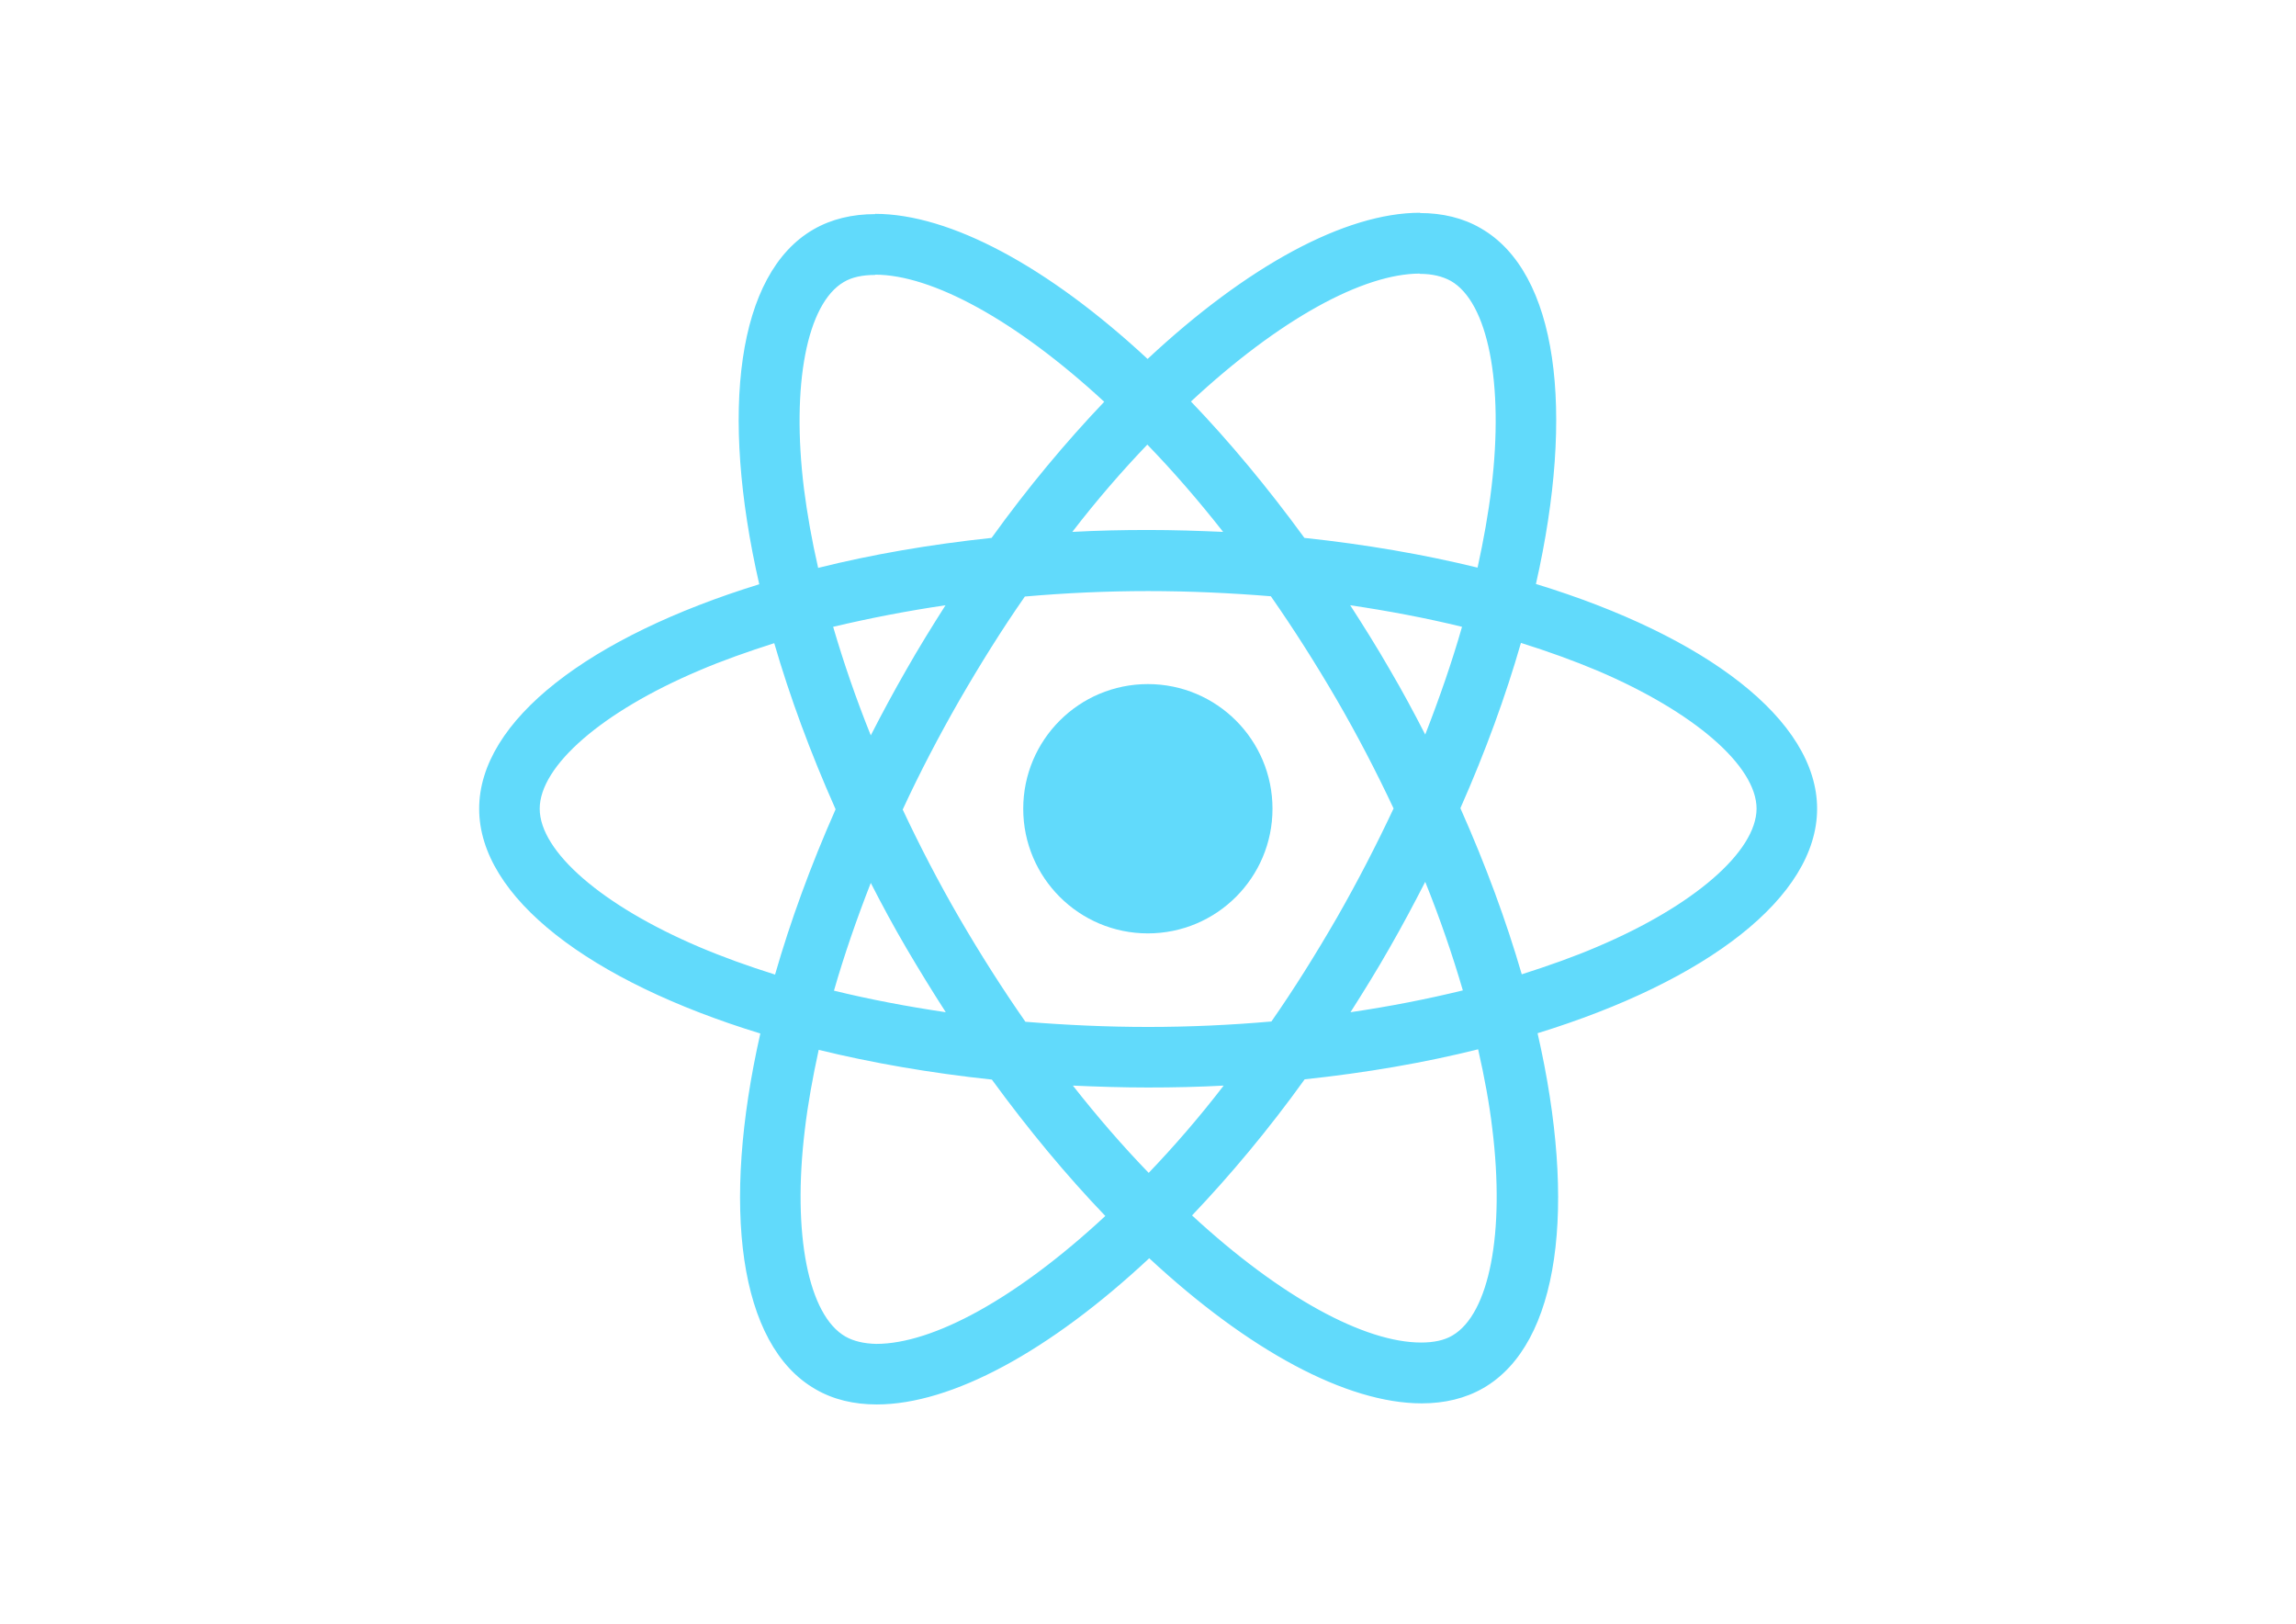
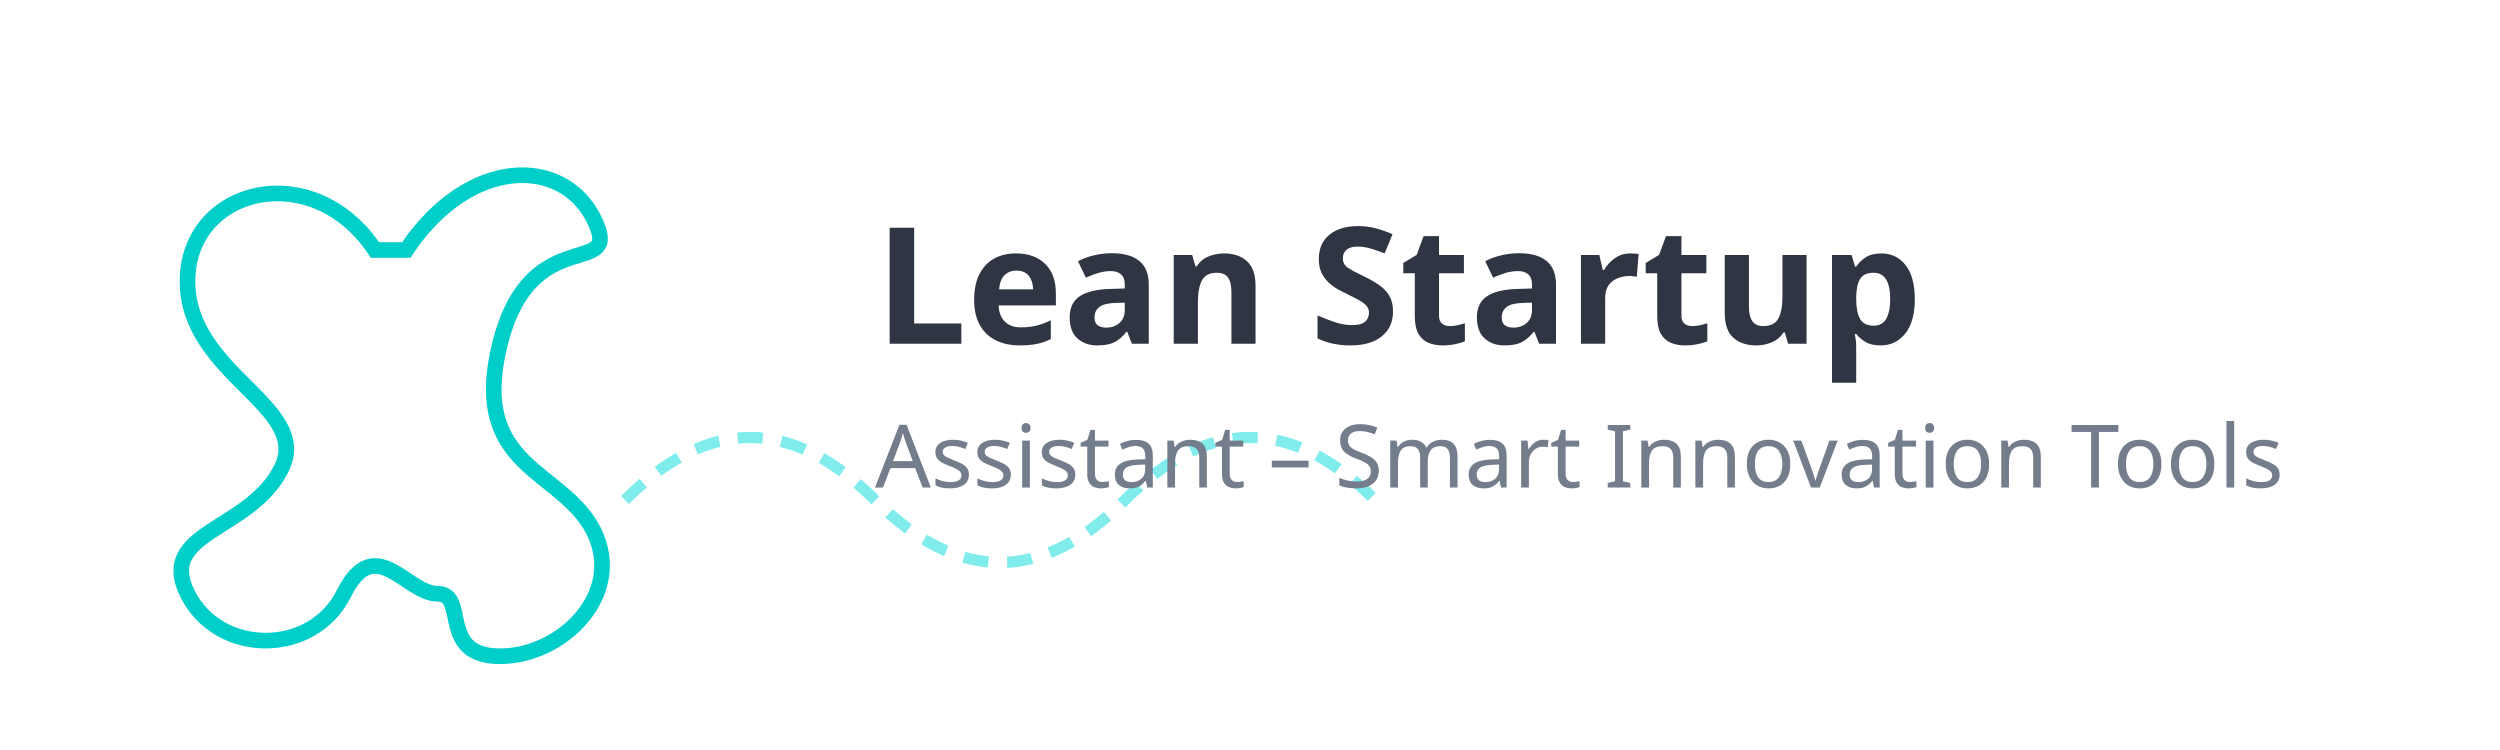
- <svg xmlns="http://www.w3.org/2000/svg" viewBox="0 0 841.9 595.3">
-   <g fill="#61DAFB">
-     <path d="M666.3 296.5c0-32.5-40.7-63.3-103.1-82.4 14.4-63.6 8-114.2-20.2-130.4-6.5-3.8-14.1-5.6-22.4-5.6v22.3c4.6 0 8.3.9 11.4 2.6 13.6 7.8 19.5 37.5 14.9 75.7-1.1 9.4-2.9 19.3-5.1 29.4-19.6-4.8-41-8.5-63.5-10.9-13.5-18.5-27.5-35.3-41.6-50 32.6-30.3 63.2-46.9 84-46.9V78c-27.5 0-63.5 19.6-99.9 53.6-36.4-33.8-72.4-53.2-99.9-53.2v22.3c20.7 0 51.4 16.5 84 46.6-14 14.7-28 31.4-41.3 49.9-22.6 2.4-44 6.1-63.6 11-2.3-10-4-19.7-5.2-29-4.7-38.2 1.1-67.9 14.6-75.8 3-1.8 6.9-2.6 11.5-2.6V78.5c-8.4 0-16 1.8-22.6 5.6-28.1 16.2-34.4 66.7-19.9 130.1-62.2 19.2-102.7 49.9-102.7 82.3 0 32.5 40.7 63.3 103.1 82.4-14.4 63.6-8 114.2 20.2 130.4 6.5 3.8 14.1 5.6 22.5 5.6 27.5 0 63.5-19.6 99.9-53.6 36.4 33.8 72.4 53.2 99.9 53.2 8.4 0 16-1.8 22.6-5.6 28.1-16.2 34.4-66.7 19.9-130.1 62-19.1 102.5-49.9 102.5-82.3zm-130.2-66.7c-3.7 12.9-8.3 26.2-13.5 39.5-4.1-8-8.4-16-13.1-24-4.6-8-9.5-15.8-14.4-23.4 14.2 2.1 27.9 4.7 41 7.9zm-45.8 106.5c-7.8 13.5-15.8 26.3-24.1 38.2-14.9 1.3-30 2-45.2 2-15.1 0-30.2-.7-45-1.9-8.3-11.9-16.4-24.6-24.2-38-7.6-13.1-14.5-26.4-20.8-39.8 6.2-13.4 13.2-26.8 20.7-39.9 7.8-13.5 15.8-26.3 24.1-38.2 14.9-1.3 30-2 45.2-2 15.1 0 30.2.7 45 1.9 8.3 11.9 16.4 24.6 24.2 38 7.6 13.1 14.5 26.4 20.8 39.8-6.3 13.4-13.2 26.8-20.7 39.9zm32.3-13c5.4 13.4 10 26.8 13.8 39.8-13.1 3.2-26.9 5.9-41.2 8 4.9-7.7 9.8-15.6 14.4-23.7 4.6-8 8.9-16.1 13-24.1zM421.2 430c-9.3-9.6-18.6-20.3-27.8-32 9 .4 18.2.7 27.5.7 9.4 0 18.7-.2 27.8-.7-9 11.7-18.3 22.4-27.5 32zm-74.4-58.9c-14.2-2.1-27.9-4.7-41-7.9 3.7-12.9 8.3-26.2 13.5-39.5 4.1 8 8.4 16 13.1 24 4.7 8 9.5 15.8 14.4 23.4zM420.7 163c9.3 9.6 18.6 20.3 27.8 32-9-.4-18.2-.7-27.5-.7-9.4 0-18.7.2-27.8.7 9-11.7 18.3-22.4 27.5-32zm-74 58.9c-4.9 7.7-9.8 15.6-14.4 23.7-4.6 8-8.9 16-13 24-5.4-13.4-10-26.8-13.8-39.8 13.1-3.1 26.9-5.8 41.2-7.9zm-90.5 125.2c-35.4-15.1-58.3-34.9-58.3-50.6 0-15.7 22.9-35.6 58.3-50.6 8.6-3.7 18-7 27.7-10.1 5.7 19.6 13.2 40 22.5 60.9-9.2 20.8-16.6 41.1-22.2 60.6-9.9-3.1-19.3-6.5-28-10.2zM310 490c-13.6-7.8-19.5-37.5-14.9-75.7 1.1-9.4 2.9-19.3 5.1-29.4 19.6 4.8 41 8.5 63.5 10.9 13.5 18.5 27.5 35.3 41.6 50-32.6 30.3-63.2 46.9-84 46.9-4.5-.1-8.3-1-11.3-2.7zm237.2-76.2c4.7 38.2-1.1 67.9-14.6 75.8-3 1.8-6.9 2.6-11.5 2.6-20.7 0-51.4-16.5-84-46.6 14-14.7 28-31.4 41.3-49.9 22.6-2.4 44-6.1 63.6-11 2.3 10.1 4.1 19.8 5.2 29.1zm38.5-66.7c-8.6 3.7-18 7-27.7 10.1-5.7-19.6-13.2-40-22.5-60.9 9.2-20.8 16.6-41.1 22.2-60.6 9.9 3.1 19.3 6.5 28.1 10.2 35.4 15.1 58.3 34.9 58.3 50.6-.1 15.7-23 35.6-58.4 50.6zM320.8 78.4z" />
-     <circle cx="420.9" cy="296.5" r="45.7" />
-     <path d="M520.5 78.1z" />
-   </g>
+ <svg xmlns="http://www.w3.org/2000/svg" width="400" height="120" viewBox="0 0 400 120">
+   <style>
+     .title { font: 700 26px 'Segoe UI', sans-serif; fill: #2f3542; }
+     .subtitle { font: 500 14px 'Segoe UI', sans-serif; fill: #747d8c; }
+     .brain { fill: none; stroke: #00cec9; stroke-width: 2.5; }
+     .signal { fill: none; stroke: #81ecec; stroke-width: 1.8; stroke-dasharray: 4 3; }
+   </style>
+   <path class="brain" d="M60,40c-10,-15 -30,-10 -30,5s20,20 15,30-20,10-15,20 20,10 25,0 10,0 15,0 0,10 10,10 20-10 15-20-20-10-15-30 20-10 15-20-20-10-30,5z" />
+   <path class="signal" d="M100,80 Q120,60 140,80 T180,80 T220,80" />
+   <text class="title" x="140" y="55">Lean Startup</text>
+   <text class="subtitle" x="140" y="78">Assistant – Smart Innovation Tools</text>
</svg>
